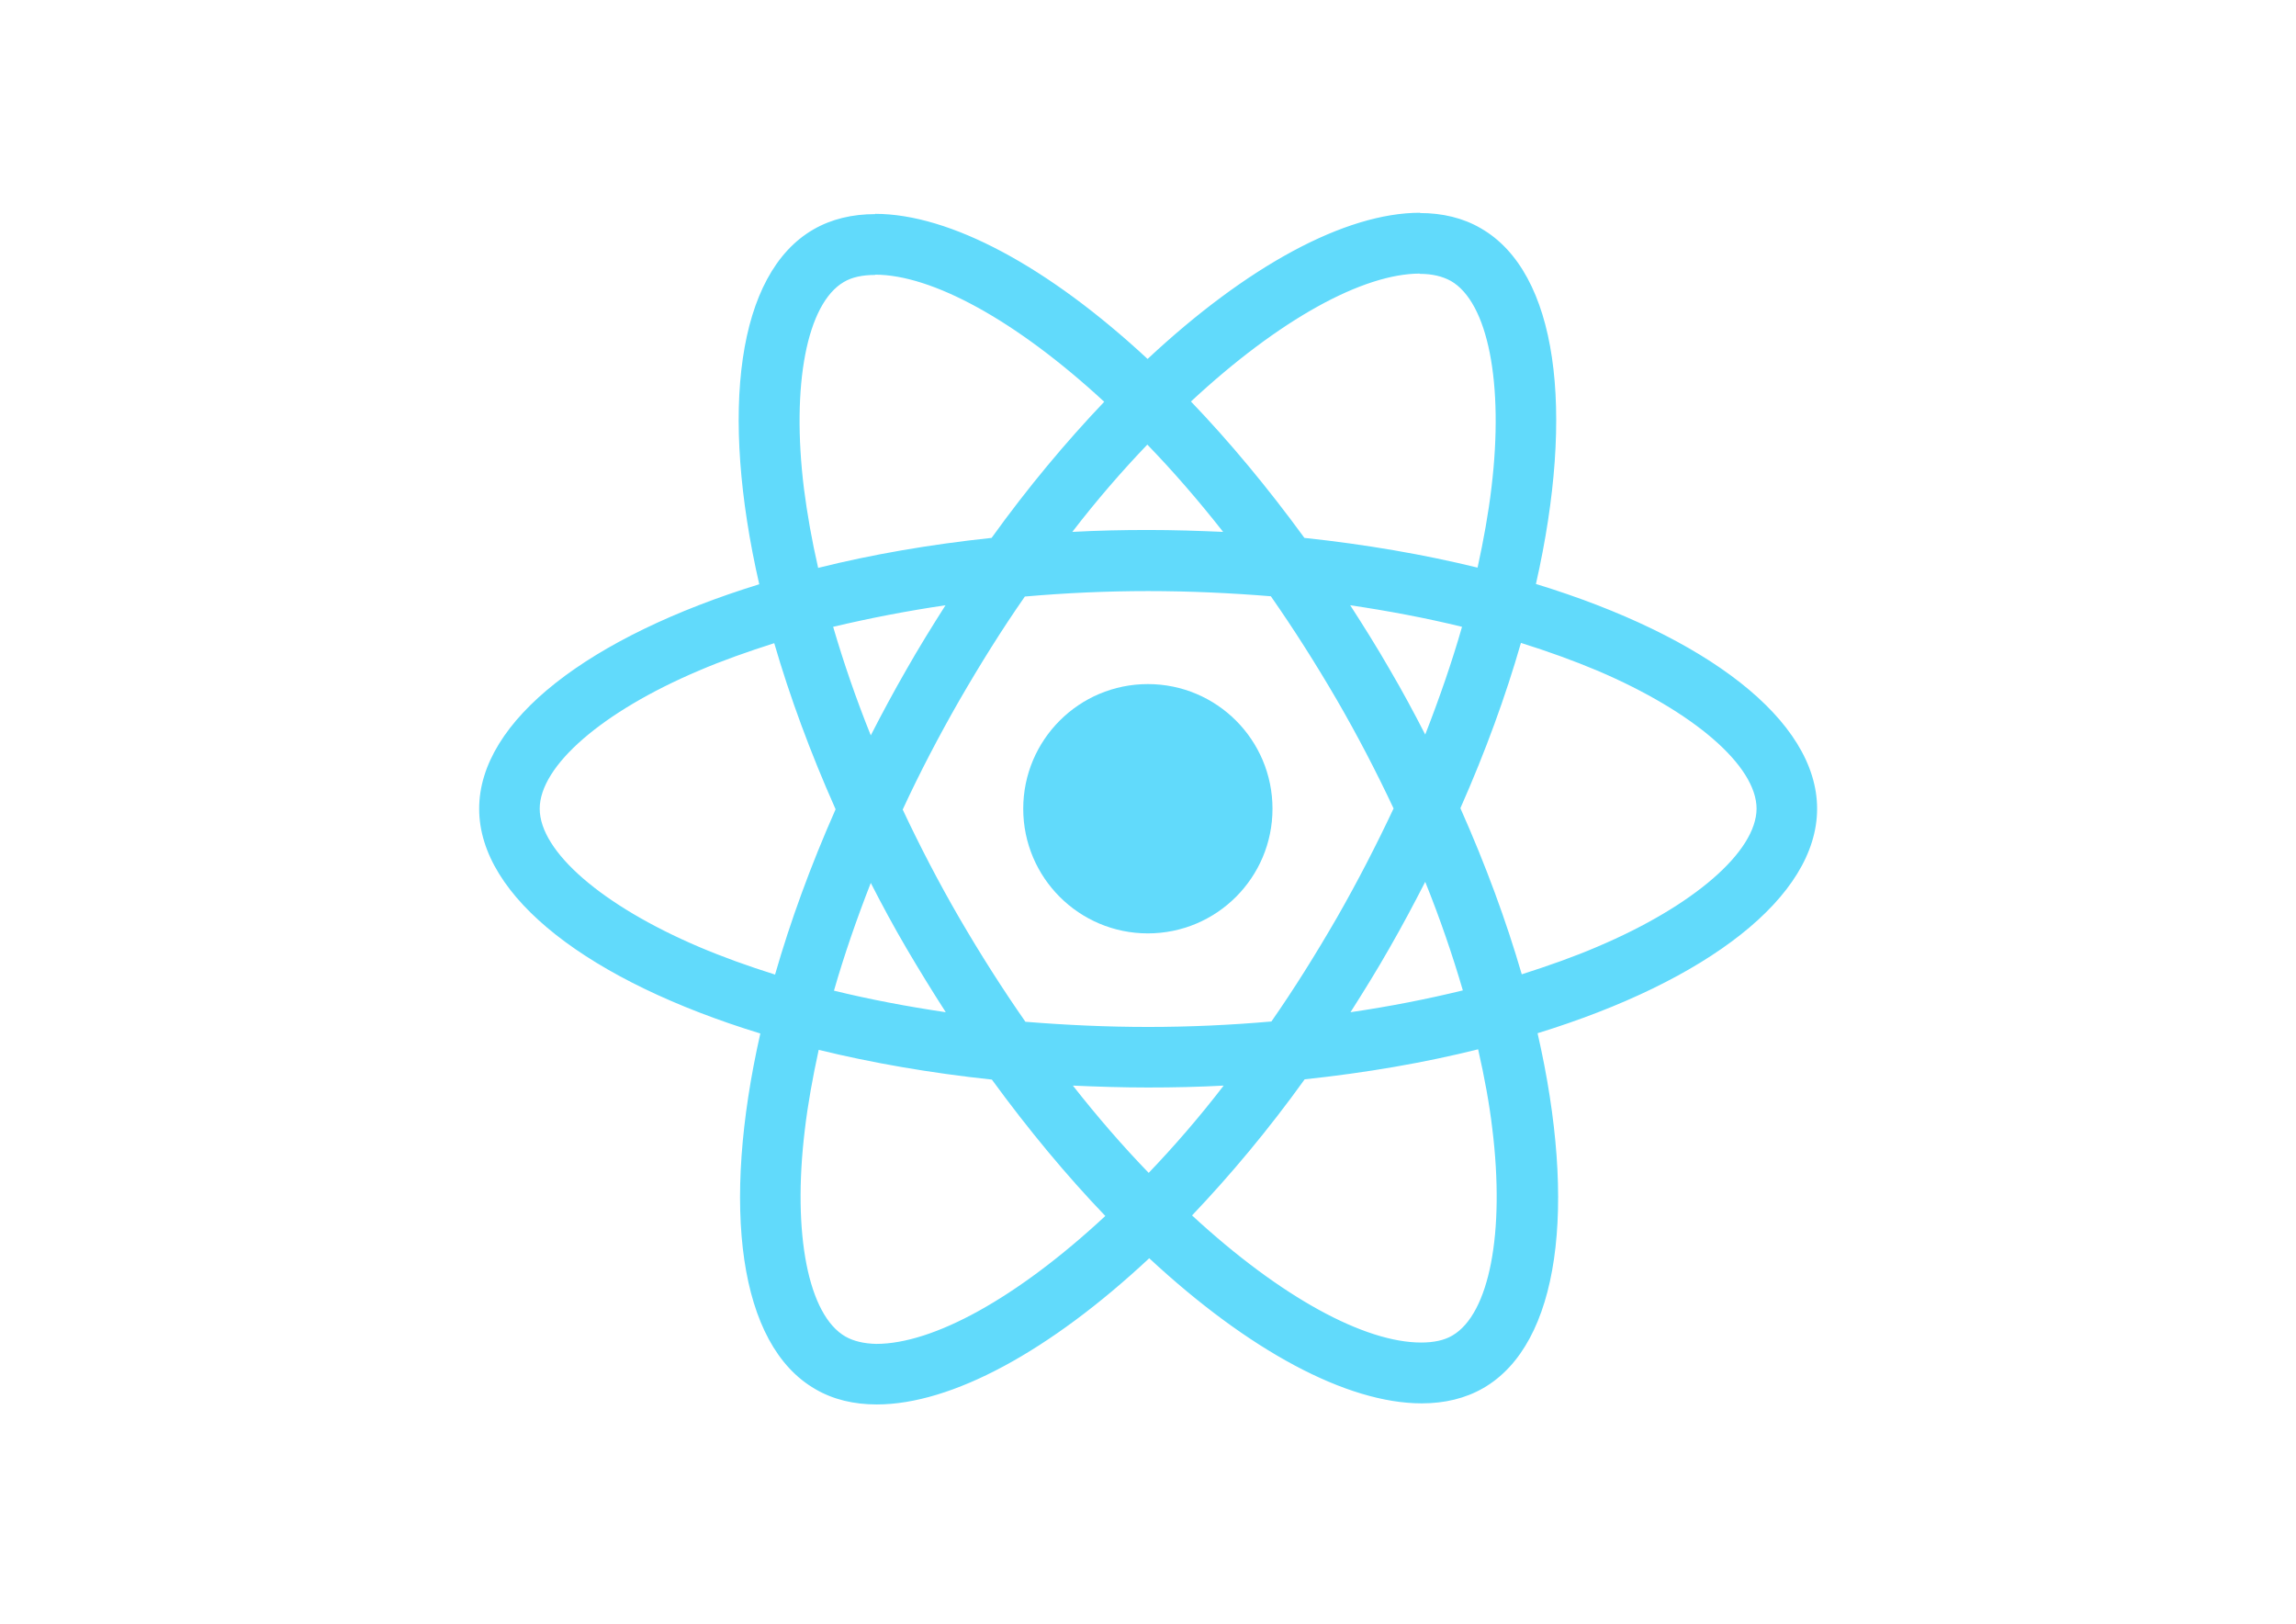
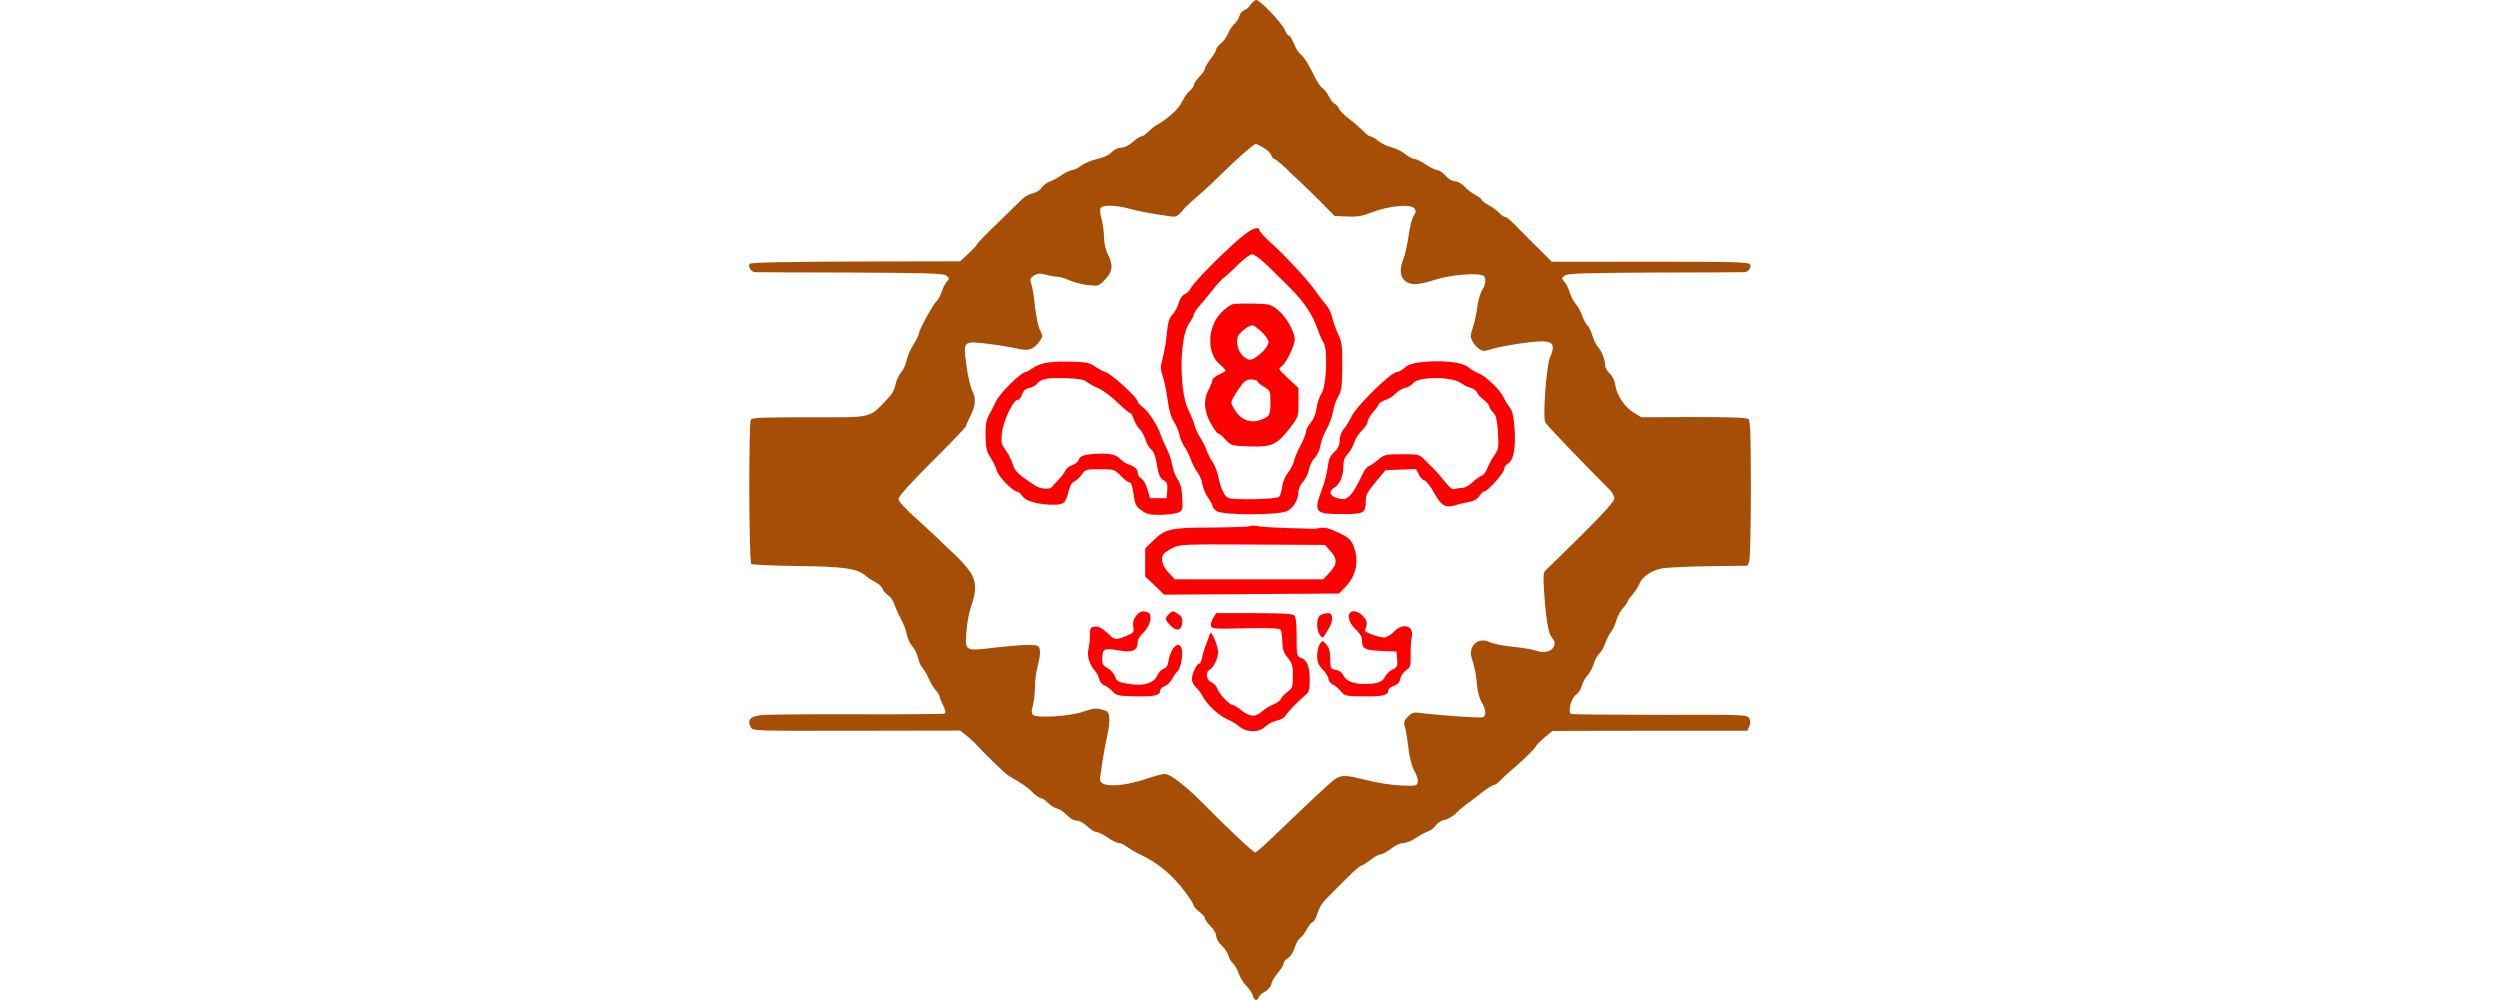
- <svg xmlns="http://www.w3.org/2000/svg" viewBox="0 0 841.9 595.3">
-   <g fill="#61DAFB">
-     <path d="M666.3 296.5c0-32.5-40.7-63.3-103.1-82.4 14.4-63.6 8-114.2-20.2-130.4-6.5-3.8-14.1-5.6-22.4-5.6v22.3c4.6 0 8.3.9 11.4 2.6 13.6 7.8 19.5 37.5 14.9 75.7-1.1 9.4-2.9 19.3-5.1 29.4-19.6-4.8-41-8.5-63.5-10.9-13.5-18.5-27.5-35.3-41.6-50 32.6-30.3 63.2-46.9 84-46.9V78c-27.5 0-63.5 19.6-99.9 53.6-36.4-33.8-72.4-53.2-99.9-53.2v22.3c20.7 0 51.4 16.5 84 46.6-14 14.7-28 31.4-41.3 49.9-22.6 2.4-44 6.1-63.6 11-2.3-10-4-19.7-5.2-29-4.7-38.2 1.1-67.9 14.6-75.8 3-1.8 6.9-2.6 11.5-2.6V78.5c-8.4 0-16 1.8-22.6 5.6-28.1 16.2-34.4 66.7-19.9 130.1-62.2 19.2-102.7 49.9-102.7 82.3 0 32.5 40.7 63.3 103.1 82.4-14.4 63.6-8 114.2 20.2 130.4 6.5 3.8 14.1 5.6 22.5 5.6 27.5 0 63.5-19.6 99.9-53.6 36.4 33.8 72.4 53.2 99.9 53.2 8.4 0 16-1.8 22.6-5.6 28.1-16.2 34.4-66.7 19.9-130.1 62-19.1 102.5-49.9 102.5-82.3zm-130.2-66.7c-3.7 12.9-8.3 26.2-13.5 39.5-4.1-8-8.4-16-13.1-24-4.6-8-9.5-15.8-14.4-23.4 14.2 2.1 27.9 4.7 41 7.9zm-45.8 106.5c-7.8 13.5-15.8 26.3-24.1 38.2-14.9 1.3-30 2-45.2 2-15.1 0-30.2-.7-45-1.9-8.3-11.9-16.4-24.6-24.2-38-7.6-13.1-14.5-26.4-20.8-39.8 6.2-13.4 13.2-26.8 20.7-39.9 7.8-13.5 15.8-26.3 24.1-38.2 14.9-1.3 30-2 45.2-2 15.1 0 30.2.7 45 1.9 8.3 11.9 16.4 24.6 24.2 38 7.6 13.1 14.5 26.4 20.8 39.8-6.3 13.4-13.2 26.8-20.7 39.9zm32.3-13c5.4 13.4 10 26.8 13.8 39.8-13.1 3.2-26.9 5.9-41.2 8 4.9-7.7 9.8-15.6 14.4-23.7 4.6-8 8.9-16.1 13-24.1zM421.2 430c-9.3-9.6-18.6-20.3-27.8-32 9 .4 18.2.7 27.5.7 9.4 0 18.7-.2 27.8-.7-9 11.7-18.3 22.4-27.5 32zm-74.4-58.9c-14.2-2.1-27.9-4.7-41-7.9 3.7-12.9 8.3-26.2 13.5-39.5 4.1 8 8.4 16 13.1 24 4.7 8 9.5 15.8 14.4 23.4zM420.7 163c9.3 9.6 18.6 20.3 27.8 32-9-.4-18.2-.7-27.5-.7-9.4 0-18.7.2-27.8.7 9-11.7 18.3-22.4 27.5-32zm-74 58.9c-4.9 7.7-9.8 15.6-14.4 23.7-4.6 8-8.9 16-13 24-5.4-13.4-10-26.8-13.8-39.8 13.1-3.1 26.9-5.8 41.2-7.9zm-90.5 125.2c-35.4-15.1-58.3-34.9-58.3-50.6 0-15.7 22.9-35.6 58.3-50.6 8.6-3.7 18-7 27.7-10.1 5.7 19.6 13.2 40 22.5 60.9-9.2 20.8-16.6 41.1-22.2 60.6-9.9-3.1-19.3-6.5-28-10.2zM310 490c-13.6-7.8-19.5-37.5-14.9-75.7 1.1-9.4 2.9-19.3 5.1-29.4 19.6 4.8 41 8.5 63.5 10.9 13.5 18.5 27.5 35.3 41.6 50-32.6 30.3-63.2 46.9-84 46.9-4.5-.1-8.3-1-11.3-2.7zm237.2-76.2c4.7 38.2-1.1 67.9-14.6 75.8-3 1.8-6.9 2.6-11.5 2.6-20.7 0-51.4-16.5-84-46.6 14-14.7 28-31.4 41.3-49.9 22.6-2.4 44-6.1 63.6-11 2.3 10.1 4.1 19.8 5.2 29.1zm38.5-66.7c-8.6 3.7-18 7-27.7 10.1-5.7-19.6-13.2-40-22.5-60.9 9.2-20.8 16.6-41.1 22.2-60.6 9.9 3.1 19.3 6.5 28.1 10.2 35.4 15.1 58.3 34.9 58.3 50.6-.1 15.7-23 35.6-58.4 50.6zM320.8 78.4z" />
-     <circle cx="420.9" cy="296.5" r="45.7" />
-     <path d="M520.5 78.1z" />
+ <svg xmlns="http://www.w3.org/2000/svg" version="1.0" width="800" height="320" viewBox="0 0 535.866 534.94" preserveAspectRatio="xMidYMid meet">
+   <g transform="translate(-10.13365,548) scale(0.1,-0.1)" fill="#FFBF00" stroke="none">
+     <path style="opacity:1" fill="#a64e06" d="M2784 5455 c-9 -13 -24 -27 -35 -30 -10 -4 -22 -17 -25 -30 -3 -13 -15 -32 -26 -42 -11 -9 -26 -33 -34 -51 -7 -19 -25 -43 -39 -54 -14 -11 -25 -25 -25 -32 0 -7 -13 -30 -30 -51 -16 -21 -30 -44 -30 -51 0 -7 -13 -27 -30 -44 -16 -17 -30 -37 -30 -45 0 -7 -10 -22 -23 -32 -12 -10 -30 -36 -40 -58 -17 -37 -75 -90 -134 -123 -12 -7 -34 -24 -47 -37 -14 -14 -30 -25 -37 -25 -6 0 -27 -13 -46 -30 -20 -18 -45 -30 -62 -30 -16 0 -37 -10 -51 -25 -14 -15 -43 -28 -75 -35 -29 -6 -67 -22 -86 -35 -18 -14 -40 -25 -50 -25 -9 0 -34 -12 -55 -26 -21 -15 -51 -31 -66 -36 -15 -5 -33 -20 -42 -32 -8 -13 -29 -26 -46 -30 -18 -3 -44 -17 -59 -32 -14 -14 -74 -72 -133 -130 -60 -57 -108 -107 -108 -111 0 -4 -20 -26 -45 -49 l-45 -42 -557 -1 c-355 -1 -561 -5 -568 -12 -12 -12 6 -43 26 -45 8 0 237 -2 510 -2 408 -2 499 -4 514 -16 18 -13 19 -16 4 -33 -9 -10 -22 -35 -28 -55 -7 -20 -18 -42 -26 -48 -18 -15 -95 -155 -95 -173 0 -7 -13 -34 -29 -60 -17 -25 -33 -63 -37 -84 -4 -21 -17 -51 -30 -66 -13 -15 -26 -44 -30 -65 -3 -20 -17 -48 -30 -62 -116 -122 -76 -112 -429 -112 -235 0 -306 -2 -314 -12 -13 -16 -11 -760 2 -773 5 -4 115 -9 245 -11 248 -2 322 -13 367 -52 11 -10 34 -25 52 -34 17 -9 34 -24 38 -35 3 -11 16 -26 29 -35 14 -8 30 -32 36 -53 7 -21 23 -56 35 -78 13 -22 26 -57 29 -77 4 -21 17 -50 30 -65 13 -15 27 -44 31 -63 4 -19 15 -44 25 -55 10 -11 25 -37 33 -57 9 -21 25 -47 36 -60 12 -12 21 -27 21 -33 0 -6 9 -27 19 -48 12 -24 15 -39 8 -44 -5 -3 -217 -5 -471 -4 -254 1 -484 -1 -513 -5 -57 -7 -73 -26 -53 -64 11 -20 17 -20 565 -19 l555 1 33 -26 c17 -15 37 -31 42 -37 61 -67 164 -166 185 -179 70 -40 95 -57 126 -87 18 -18 39 -33 47 -33 7 0 24 -11 36 -24 13 -13 35 -27 49 -31 15 -3 39 -20 54 -36 16 -17 37 -29 52 -29 15 0 38 -13 56 -30 17 -17 38 -30 48 -30 9 0 37 -14 61 -30 24 -17 52 -30 61 -30 10 0 29 -9 43 -20 14 -11 45 -29 68 -40 95 -44 171 -107 241 -199 26 -35 48 -69 48 -76 0 -6 14 -21 30 -33 17 -13 30 -28 30 -35 0 -7 14 -26 30 -42 17 -16 30 -39 30 -52 0 -14 13 -36 29 -51 16 -15 33 -39 36 -54 4 -14 15 -34 26 -43 10 -10 23 -34 30 -54 6 -20 25 -49 40 -65 16 -16 32 -39 35 -52 7 -27 22 -31 31 -9 3 9 18 22 33 30 16 8 31 26 35 42 3 15 20 42 36 60 16 19 29 40 29 48 0 8 11 22 25 31 14 9 29 33 35 55 6 21 19 44 29 51 10 7 26 28 35 46 9 18 24 36 31 39 8 3 20 23 26 46 6 22 23 53 37 68 136 139 188 189 200 189 5 0 26 14 47 30 21 17 46 30 55 30 9 0 34 14 55 30 21 17 50 30 65 30 15 0 45 12 66 26 21 15 51 31 66 36 15 5 33 20 42 32 8 13 29 26 46 30 18 3 44 18 60 33 15 16 46 42 69 58 23 17 60 45 82 63 23 17 46 32 53 32 6 0 24 12 38 27 15 16 43 42 63 58 59 51 125 115 125 123 0 4 20 24 44 45 l45 37 521 1 521 0 10 23 c8 17 8 29 0 43 -10 20 -21 20 -477 19 -256 0 -470 2 -476 5 -18 12 1 86 27 103 13 8 26 29 30 46 4 17 18 43 31 57 13 14 28 43 34 63 5 20 19 45 30 55 10 9 25 34 31 54 7 20 20 47 30 60 11 13 24 41 29 62 6 21 22 51 35 65 14 15 25 31 25 35 0 5 13 23 29 41 15 18 31 43 35 55 11 34 61 70 113 81 26 6 142 12 256 13 l209 3 9 23 c5 14 9 188 9 387 0 290 -3 366 -13 375 -9 7 -103 10 -293 10 l-280 -1 -40 24 c-50 32 -90 91 -99 146 -4 28 -16 52 -31 65 -13 11 -24 31 -24 43 0 30 -17 75 -39 99 -10 11 -23 39 -29 61 -7 23 -19 47 -27 54 -7 6 -19 28 -26 48 -7 20 -22 50 -35 65 -13 15 -28 44 -33 63 -6 20 -18 45 -28 56 -17 19 -17 20 2 34 15 12 101 14 484 16 256 0 471 2 478 2 20 2 36 24 30 40 -6 14 -64 16 -534 16 l-528 0 -43 43 c-43 42 -125 124 -172 172 -14 14 -31 25 -36 25 -6 0 -19 9 -29 20 -11 12 -36 31 -57 42 -21 12 -38 25 -38 30 0 4 -15 15 -32 24 -18 9 -45 30 -59 45 -16 17 -37 29 -51 29 -15 0 -36 12 -51 30 -15 17 -35 30 -45 30 -9 0 -37 14 -61 30 -24 17 -52 30 -62 30 -9 0 -31 12 -49 26 -17 14 -49 30 -72 36 -22 5 -54 20 -70 33 -16 14 -35 25 -42 25 -7 0 -24 12 -39 28 -14 15 -48 45 -76 66 -28 21 -53 47 -56 57 -3 9 -12 20 -20 23 -8 3 -22 20 -31 38 -9 18 -25 39 -35 46 -10 7 -28 32 -39 55 -39 78 -60 112 -79 127 -11 8 -27 34 -36 58 -10 23 -21 42 -27 42 -5 0 -15 14 -22 31 -15 37 -132 159 -151 159 -8 0 -22 -11 -31 -25z m70 -766 c19 -11 38 -29 41 -40 4 -10 10 -19 15 -19 8 0 50 -36 93 -80 7 -6 32 -30 57 -53 24 -23 74 -71 109 -107 l64 -65 66 -3 c53 -3 79 1 136 23 89 34 204 45 224 21 11 -13 11 -20 -3 -41 -9 -14 -21 -62 -27 -107 -7 -46 -19 -103 -29 -128 -31 -78 -4 -130 67 -130 18 0 67 11 109 25 75 25 227 37 253 20 17 -10 13 -47 -8 -80 -10 -17 -21 -58 -25 -90 -4 -33 -14 -81 -23 -107 -15 -42 -15 -51 -2 -74 7 -15 24 -33 36 -41 20 -13 28 -13 70 1 26 8 101 22 165 31 158 21 180 9 143 -79 -19 -45 -39 -320 -25 -345 7 -15 190 -206 345 -361 14 -14 25 -35 25 -47 0 -14 -58 -79 -175 -195 -96 -95 -182 -179 -191 -187 -14 -12 -16 -28 -10 -116 10 -152 23 -225 42 -246 41 -45 -14 -94 -80 -71 -17 7 -74 16 -127 22 -52 5 -109 16 -126 25 -39 19 -78 7 -95 -30 -9 -21 -8 -35 4 -73 9 -26 19 -78 22 -116 3 -42 13 -82 26 -103 24 -41 26 -71 5 -80 -14 -5 -229 10 -332 23 -36 5 -46 2 -67 -19 -22 -22 -24 -29 -16 -59 5 -18 14 -71 19 -117 7 -52 19 -96 32 -117 11 -18 19 -44 17 -56 -3 -22 -6 -23 -88 -20 -47 2 -129 14 -182 28 -108 27 -133 29 -165 11 -21 -11 -115 -99 -334 -309 -50 -49 -95 -88 -100 -88 -11 0 -143 124 -264 247 -103 105 -190 173 -220 173 -12 0 -55 -11 -95 -25 -142 -48 -260 -48 -252 1 2 10 8 51 13 89 6 39 17 100 25 136 9 36 14 81 12 100 -3 30 -7 35 -42 44 -31 7 -50 5 -100 -13 -70 -24 -247 -35 -266 -16 -9 9 -9 22 -1 50 6 22 11 66 11 98 0 33 7 86 16 117 9 32 14 70 10 84 -6 23 -11 25 -64 25 -31 0 -113 -7 -181 -15 -157 -19 -156 -19 -147 90 3 44 15 105 26 135 31 88 27 138 -17 195 -21 27 -56 65 -78 84 -22 20 -51 48 -65 62 -14 14 -71 67 -127 118 -66 59 -103 100 -103 112 0 13 66 86 180 200 99 98 180 183 180 187 0 4 12 30 25 57 29 58 31 94 9 137 -9 18 -23 77 -30 132 -19 133 -19 133 113 117 54 -6 124 -18 155 -25 65 -15 88 -8 122 37 19 26 20 29 4 60 -10 17 -22 76 -28 129 -5 53 -14 108 -20 122 -8 22 -6 28 15 42 19 12 31 13 62 5 21 -6 49 -11 62 -11 14 0 43 -9 65 -19 23 -11 67 -22 99 -26 57 -6 59 -6 93 30 40 43 44 77 14 135 -12 23 -20 59 -20 87 0 27 -6 72 -13 100 -10 36 -11 55 -3 63 15 15 83 12 146 -5 51 -14 111 -26 216 -41 42 -7 45 -5 90 48 7 7 40 38 75 68 35 30 89 81 121 113 72 72 169 157 179 157 4 0 24 -9 43 -21z" />
+     <path style="opacity:1" fill="#fd0000" d="M2760 4232 c-79 -59 -275 -254 -296 -294 -8 -15 -23 -29 -34 -33 -12 -4 -23 -21 -30 -44 -5 -21 -21 -49 -33 -63 -19 -20 -25 -42 -31 -99 -3 -40 -13 -100 -22 -132 -13 -52 -13 -63 0 -100 8 -23 20 -80 26 -127 8 -54 19 -95 32 -113 11 -16 25 -47 30 -69 5 -23 18 -54 29 -69 11 -15 26 -46 34 -69 8 -23 24 -53 35 -67 11 -14 23 -43 26 -64 4 -21 17 -53 30 -71 13 -17 24 -38 24 -44 0 -7 10 -20 22 -28 31 -22 322 -23 374 -1 36 15 64 62 64 108 0 13 11 36 25 51 13 14 27 43 31 64 3 20 17 49 31 63 13 14 27 43 30 65 3 21 18 62 34 89 15 28 30 70 34 95 4 25 16 60 27 78 18 29 21 52 22 160 1 112 -2 132 -21 172 -12 25 -26 65 -32 89 -5 24 -20 55 -33 70 -13 14 -37 46 -54 70 -30 46 -147 174 -218 240 -59 53 -86 83 -86 92 0 17 -35 7 -70 -19z m105 -164 c30 -29 59 -57 64 -63 6 -5 19 -19 31 -30 47 -46 59 -59 85 -89 43 -50 76 -107 96 -163 9 -28 24 -62 33 -75 24 -37 16 -236 -12 -275 -10 -15 -22 -50 -25 -76 -4 -31 -16 -60 -32 -79 -14 -16 -25 -38 -25 -48 0 -10 -13 -43 -29 -73 -16 -30 -32 -69 -36 -86 -4 -17 -18 -45 -32 -61 -14 -18 -27 -48 -30 -73 -3 -23 -10 -48 -16 -54 -10 -14 -240 -19 -272 -7 -21 9 -40 48 -54 113 -6 29 -20 66 -32 82 -11 15 -25 43 -31 61 -6 18 -22 49 -34 68 -13 19 -26 49 -30 65 -4 17 -18 51 -31 77 -52 100 -51 392 1 467 14 20 26 42 26 49 0 6 11 24 25 39 13 16 46 55 72 88 26 33 54 64 63 69 8 5 42 36 74 68 32 32 67 58 78 58 10 0 43 -24 73 -52z" />
+     <path style="opacity:1" fill="#fd0000" d="M2690 3853 c-13 -3 -42 -23 -64 -46 -74 -76 -78 -218 -7 -276 17 -14 31 -29 31 -33 0 -4 -16 -14 -35 -22 -19 -8 -35 -21 -35 -28 0 -7 -9 -30 -20 -51 -30 -55 -26 -116 11 -182 17 -30 35 -55 41 -55 5 0 22 -14 38 -32 29 -32 32 -32 127 -36 120 -4 147 8 216 97 47 62 47 63 47 139 l0 76 -56 52 c-50 47 -54 53 -37 62 24 14 73 112 73 148 -1 41 -48 122 -93 158 -35 28 -44 30 -125 32 -48 1 -98 0 -112 -3z m153 -148 c20 -19 37 -43 37 -55 0 -31 -78 -102 -105 -94 -43 12 -73 71 -61 119 6 24 58 65 81 65 6 0 27 -16 48 -35z m-23 -264 c0 -5 16 -18 35 -30 34 -20 35 -22 35 -84 0 -69 -5 -77 -57 -95 -49 -16 -98 1 -128 46 -14 20 -25 42 -25 49 0 7 17 38 37 68 33 48 41 55 70 55 18 0 33 -4 33 -9z" />
+     <path style="opacity:1" fill="#fd0000" d="M1703 3541 c-29 -3 -65 -16 -82 -29 -17 -12 -35 -22 -40 -22 -24 0 -141 -115 -160 -159 -12 -25 -29 -59 -39 -76 -12 -22 -17 -51 -16 -108 2 -65 6 -84 27 -115 13 -20 28 -50 32 -67 7 -31 88 -115 110 -115 7 0 20 -11 28 -24 18 -27 86 -46 166 -46 56 0 65 8 81 72 8 31 19 49 31 53 10 4 28 19 39 36 20 28 25 29 98 29 76 0 78 -1 111 -35 18 -19 39 -35 46 -35 9 0 16 -17 20 -47 10 -73 14 -81 48 -105 26 -19 44 -23 102 -22 39 1 81 7 94 13 21 12 23 18 19 80 -2 47 -10 75 -24 96 -12 17 -25 50 -29 75 -4 25 -17 65 -30 90 -13 25 -28 60 -34 78 -14 46 -69 129 -98 147 -12 9 -23 21 -23 27 0 19 -136 145 -170 156 -17 6 -44 21 -61 33 -24 17 -48 22 -112 24 -45 2 -105 0 -134 -4z m204 -103 c10 -8 38 -25 63 -35 25 -11 71 -46 103 -77 32 -31 62 -56 67 -56 5 0 13 -15 20 -34 6 -18 20 -42 30 -51 11 -10 25 -36 32 -57 6 -22 20 -45 30 -52 12 -8 22 -34 28 -67 11 -70 18 -87 42 -100 15 -8 18 -19 16 -52 l-3 -42 -45 0 -44 0 -14 47 c-7 27 -22 52 -33 58 -10 6 -19 19 -19 29 0 21 -15 35 -48 46 -12 3 -34 17 -47 31 -24 24 -56 30 -135 26 -58 -4 -78 -11 -85 -31 -3 -11 -19 -24 -36 -30 -16 -5 -32 -18 -36 -28 -4 -10 -18 -30 -32 -44 -14 -15 -32 -34 -39 -43 -14 -18 -63 -13 -97 10 -89 60 -101 71 -115 115 -8 24 -26 58 -39 74 -20 26 -22 38 -18 85 5 63 60 180 83 180 8 0 20 13 25 29 7 21 19 32 39 36 16 3 34 13 41 22 23 27 52 33 151 30 71 -2 101 -7 115 -19z" />
+     <path style="opacity:1" fill="#fd0000" d="M3683 3541 c-33 -4 -60 -14 -76 -29 -13 -12 -31 -22 -40 -22 -32 0 -222 -187 -244 -240 -9 -19 -26 -48 -39 -63 -15 -18 -24 -41 -24 -64 0 -26 -8 -42 -29 -62 -22 -20 -30 -39 -35 -83 -4 -31 -17 -81 -28 -110 -49 -128 -42 -138 103 -138 121 0 129 4 129 74 0 29 11 48 53 98 l53 63 82 3 81 3 16 -31 c8 -16 22 -30 29 -30 8 0 31 -29 51 -65 39 -71 61 -84 117 -67 18 6 50 13 71 17 24 4 43 15 53 30 9 14 21 25 26 25 18 0 108 100 108 120 0 11 9 24 20 30 30 16 43 83 36 185 -5 68 -11 96 -26 115 -11 14 -26 39 -34 56 -17 39 -99 116 -135 128 -14 5 -36 18 -49 29 -34 31 -147 43 -269 28z m224 -109 c16 -11 41 -24 56 -27 14 -4 29 -15 32 -24 3 -10 19 -27 35 -39 17 -13 30 -28 30 -34 0 -7 9 -22 21 -34 17 -18 22 -40 26 -108 5 -81 4 -88 -20 -123 -15 -21 -31 -53 -38 -70 -6 -18 -19 -35 -29 -38 -10 -3 -32 -19 -49 -35 -17 -17 -42 -30 -55 -30 -13 0 -31 -3 -39 -6 -15 -5 -27 5 -77 67 -14 17 -33 38 -43 48 -10 9 -30 28 -45 44 -25 26 -31 27 -119 27 -87 0 -94 -2 -125 -28 -18 -16 -41 -31 -50 -35 -10 -3 -25 -21 -33 -39 -65 -135 -85 -153 -148 -129 -32 12 -35 36 -7 51 29 16 50 63 50 113 0 33 6 51 25 71 13 14 28 41 33 59 5 18 23 47 41 64 17 17 31 39 31 48 0 10 14 33 30 52 17 18 30 38 30 43 0 4 15 13 34 20 18 6 43 21 56 35 12 13 35 27 51 30 16 4 35 15 42 25 25 36 205 37 254 2z" />
+     <path style="opacity:1" fill="#fd0000" d="M2779 2665 c-4 -3 -94 -6 -200 -7 -222 0 -252 -7 -316 -70 l-43 -42 0 -75 0 -75 51 -48 50 -49 468 3 468 3 38 40 c55 58 70 138 39 215 -14 34 -26 45 -81 71 -48 23 -73 29 -97 25 -17 -4 -38 -6 -46 -5 -8 1 -67 3 -130 4 -63 2 -133 6 -155 10 -22 4 -43 4 -46 0z m432 -133 c38 -42 37 -70 -4 -114 l-34 -37 -397 0 -398 0 -34 37 c-33 36 -43 73 -26 98 4 6 25 21 47 32 39 20 53 21 428 19 l389 -2 29 -33z" />
+     <path style="opacity:1" fill="#fd0000" d="M2171 2185 c-14 -18 -18 -35 -15 -58 5 -30 3 -33 -38 -49 -58 -24 -59 -23 -103 18 -27 25 -45 34 -64 32 -24 -3 -26 -7 -27 -48 0 -25 -4 -59 -8 -76 -8 -34 6 -78 33 -109 10 -11 21 -32 25 -47 3 -15 15 -30 26 -33 11 -4 31 -18 44 -32 22 -24 31 -26 122 -28 103 -2 134 5 134 31 0 8 11 19 25 24 13 5 31 22 39 38 8 16 21 34 29 41 17 14 31 92 22 121 -15 46 -57 8 -70 -64 -4 -27 -12 -40 -27 -44 -11 -3 -26 -19 -33 -35 -18 -43 -76 -59 -157 -45 -53 9 -61 14 -70 40 -6 16 -23 35 -39 44 -23 11 -29 21 -29 47 0 56 10 62 80 49 82 -15 109 -4 110 44 0 11 9 29 21 40 45 40 63 106 33 118 -28 11 -42 6 -63 -19z" />
+     <path style="opacity:1" fill="#fd0000" d="M2346 2194 c-22 -21 -20 -31 9 -60 33 -33 59 -28 63 13 2 23 -3 35 -20 47 -28 20 -33 20 -52 0z" />
+     <path style="opacity:1" fill="#fd0000" d="M3317 2203 c-18 -17 -5 -58 28 -89 25 -23 35 -41 35 -62 0 -42 16 -51 105 -54 l80 -3 3 -42 c3 -37 0 -43 -25 -55 -15 -7 -33 -24 -40 -38 -14 -28 -38 -38 -104 -39 -62 -1 -104 15 -118 45 -7 15 -22 27 -41 30 -29 6 -30 9 -30 59 0 38 -6 59 -20 76 -20 24 -20 24 -35 5 -8 -11 -15 -39 -15 -63 0 -34 6 -50 30 -75 17 -17 30 -39 30 -49 0 -10 10 -23 23 -30 12 -6 32 -23 44 -37 21 -25 27 -26 120 -27 103 -2 133 6 133 31 0 8 13 20 29 25 21 7 32 19 36 39 3 16 18 36 31 45 23 15 25 22 24 83 -1 37 2 79 6 95 14 60 -49 78 -96 27 -16 -17 -38 -30 -52 -30 -30 0 -103 27 -102 37 1 4 5 17 8 29 11 38 -61 94 -87 67z" />
+     <path style="opacity:1" fill="#fd0000" d="M2584 2175 c-8 -13 -14 -32 -12 -42 3 -17 16 -18 184 -14 138 3 183 0 189 -9 4 -7 8 -36 9 -65 1 -40 7 -58 29 -84 23 -28 27 -41 27 -96 0 -60 -2 -66 -30 -87 -16 -12 -32 -29 -35 -38 -3 -9 -20 -21 -39 -28 -18 -7 -46 -24 -60 -37 -36 -33 -65 -31 -111 5 -21 17 -43 30 -49 30 -17 0 -73 61 -81 88 -4 13 -18 27 -31 32 -27 11 -34 54 -10 67 21 11 46 63 46 94 0 15 -9 46 -19 70 -17 37 -21 40 -26 24 -4 -11 -13 -36 -20 -55 -8 -19 -17 -50 -20 -67 -4 -18 -11 -33 -16 -33 -13 0 -39 -55 -39 -83 0 -13 9 -32 21 -43 12 -10 28 -32 37 -49 21 -43 87 -104 130 -122 20 -8 50 -26 65 -39 40 -34 109 -33 140 0 13 13 40 27 60 31 23 5 42 16 49 28 10 19 70 80 112 115 11 9 16 30 16 72 0 74 -13 108 -45 120 -24 9 -25 12 -25 113 0 67 -4 107 -12 115 -9 9 -70 12 -215 12 l-203 0 -16 -25z" />
+     <path style="opacity:1" fill="#fd0000" d="M3158 2189 c-22 -12 -24 -77 -4 -105 16 -21 15 -22 44 27 30 49 29 89 0 89 -13 0 -31 -5 -40 -11z" />
  </g>
</svg>
